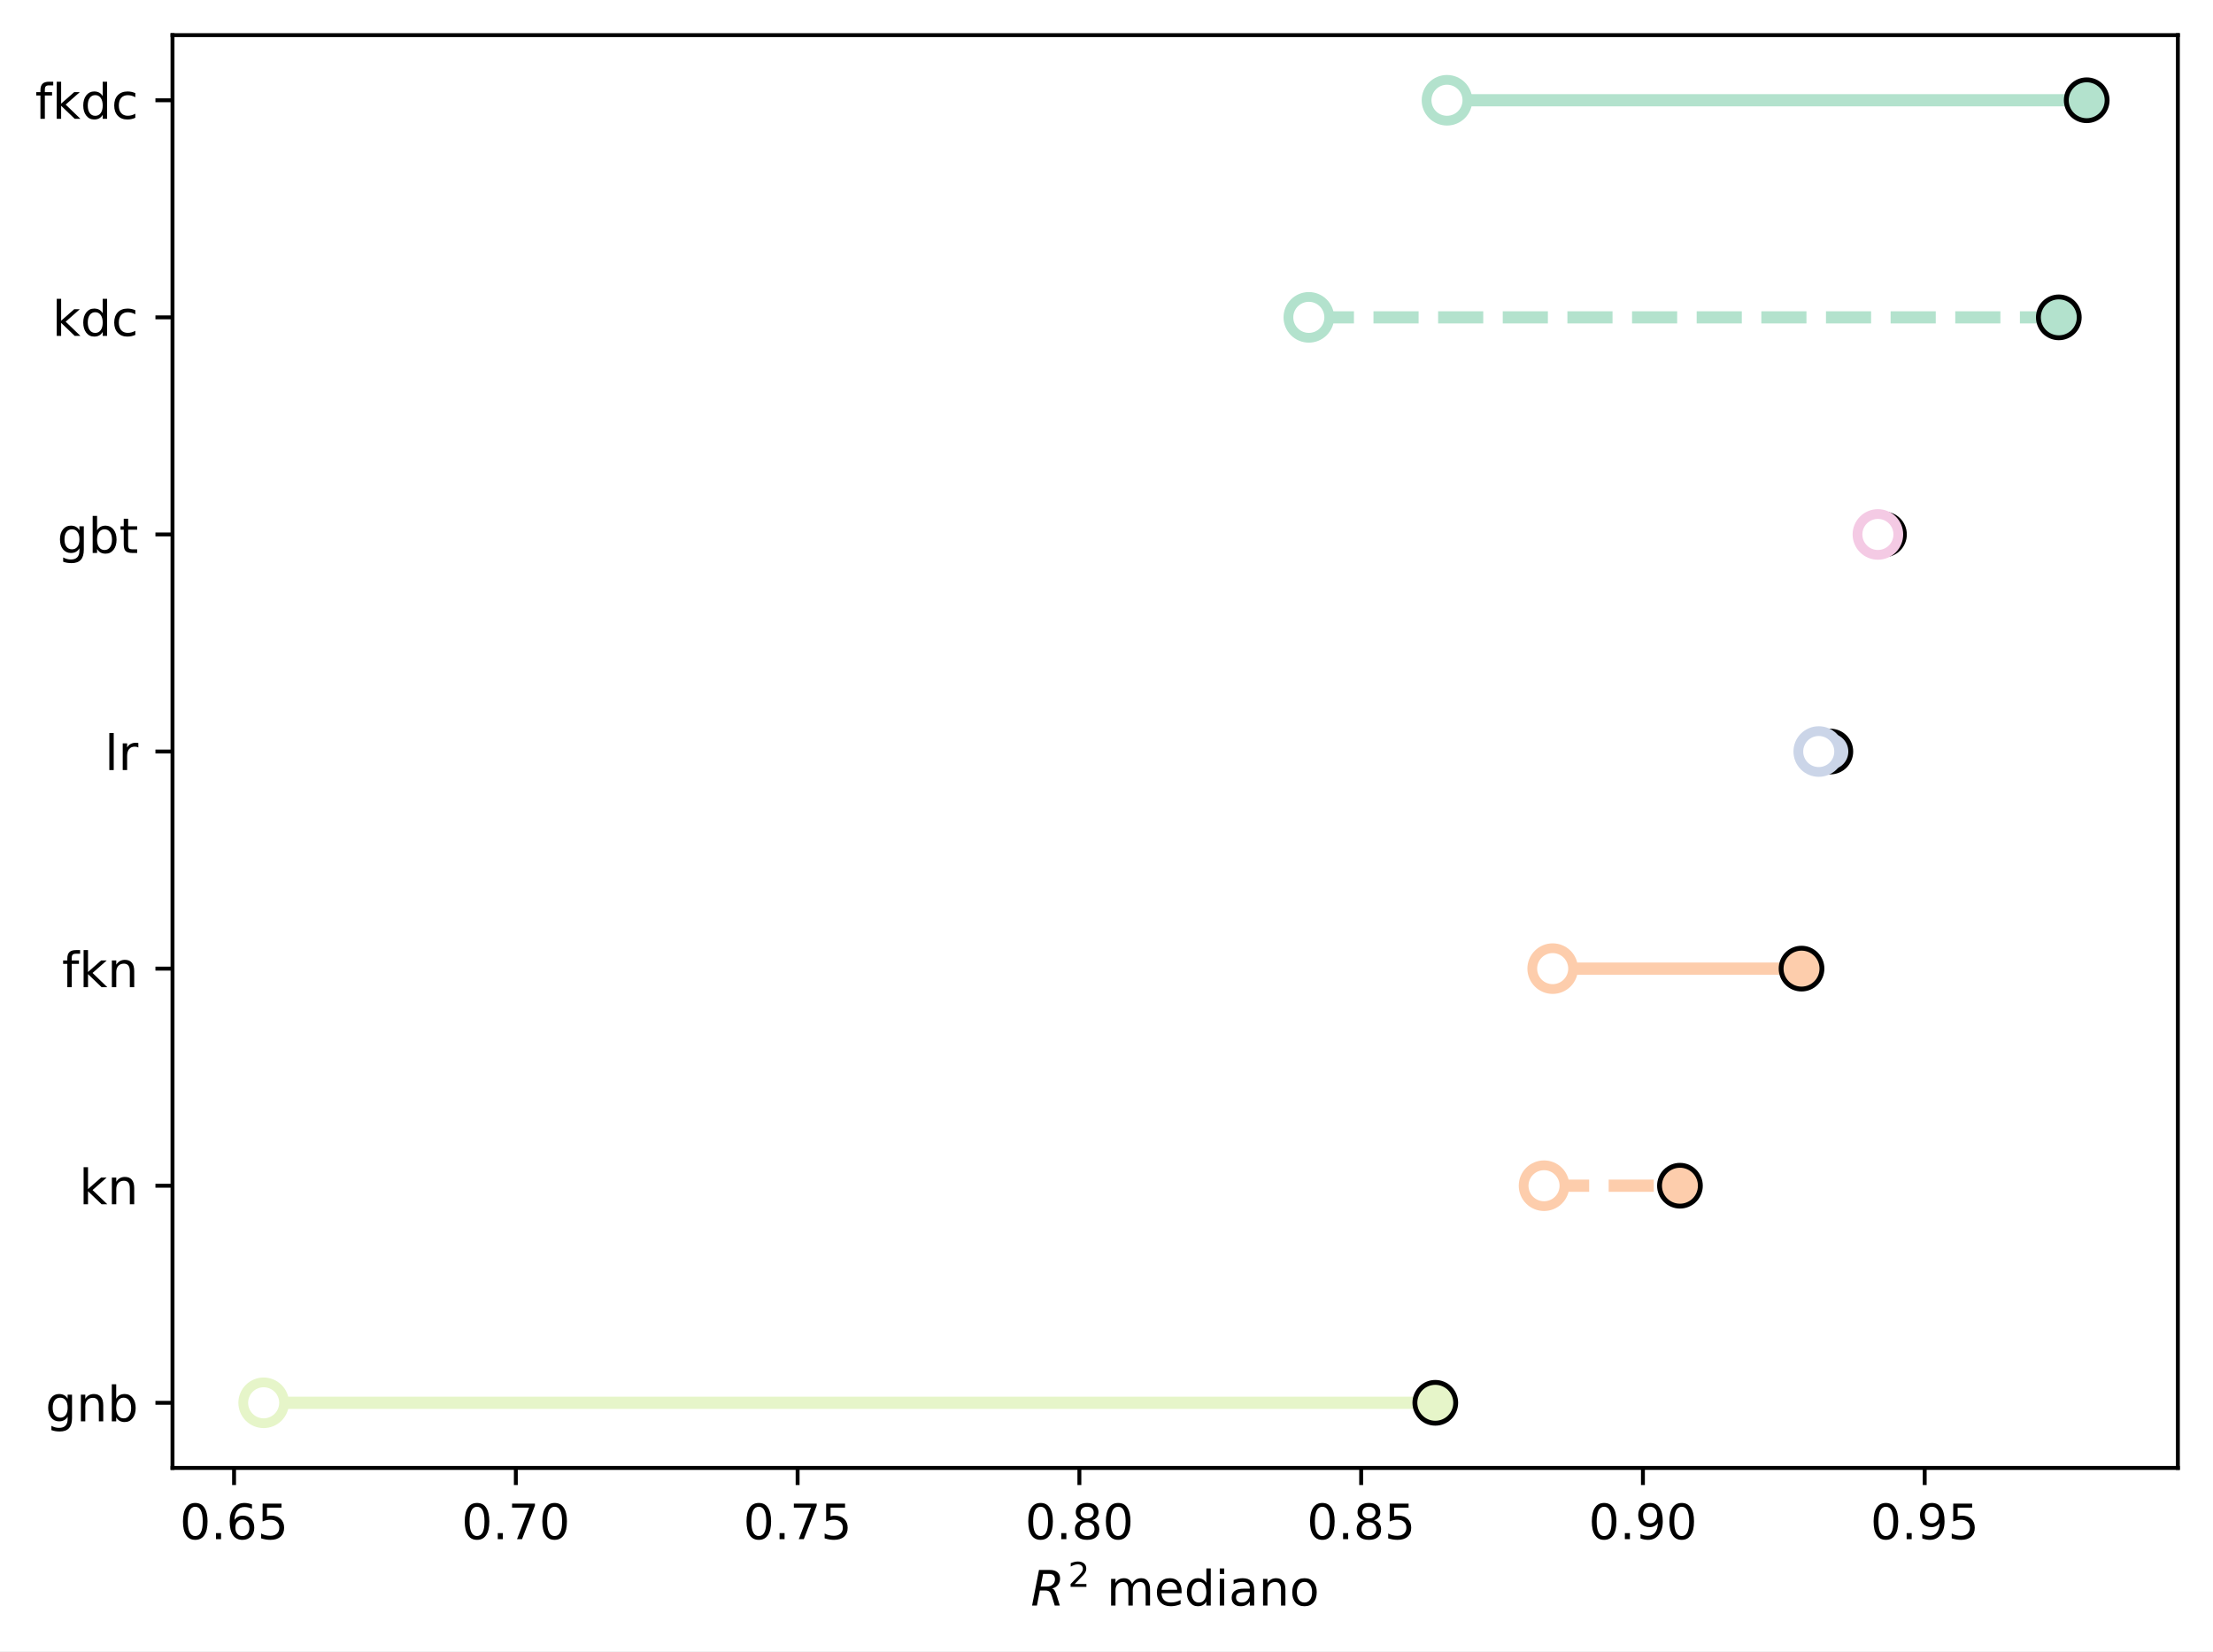
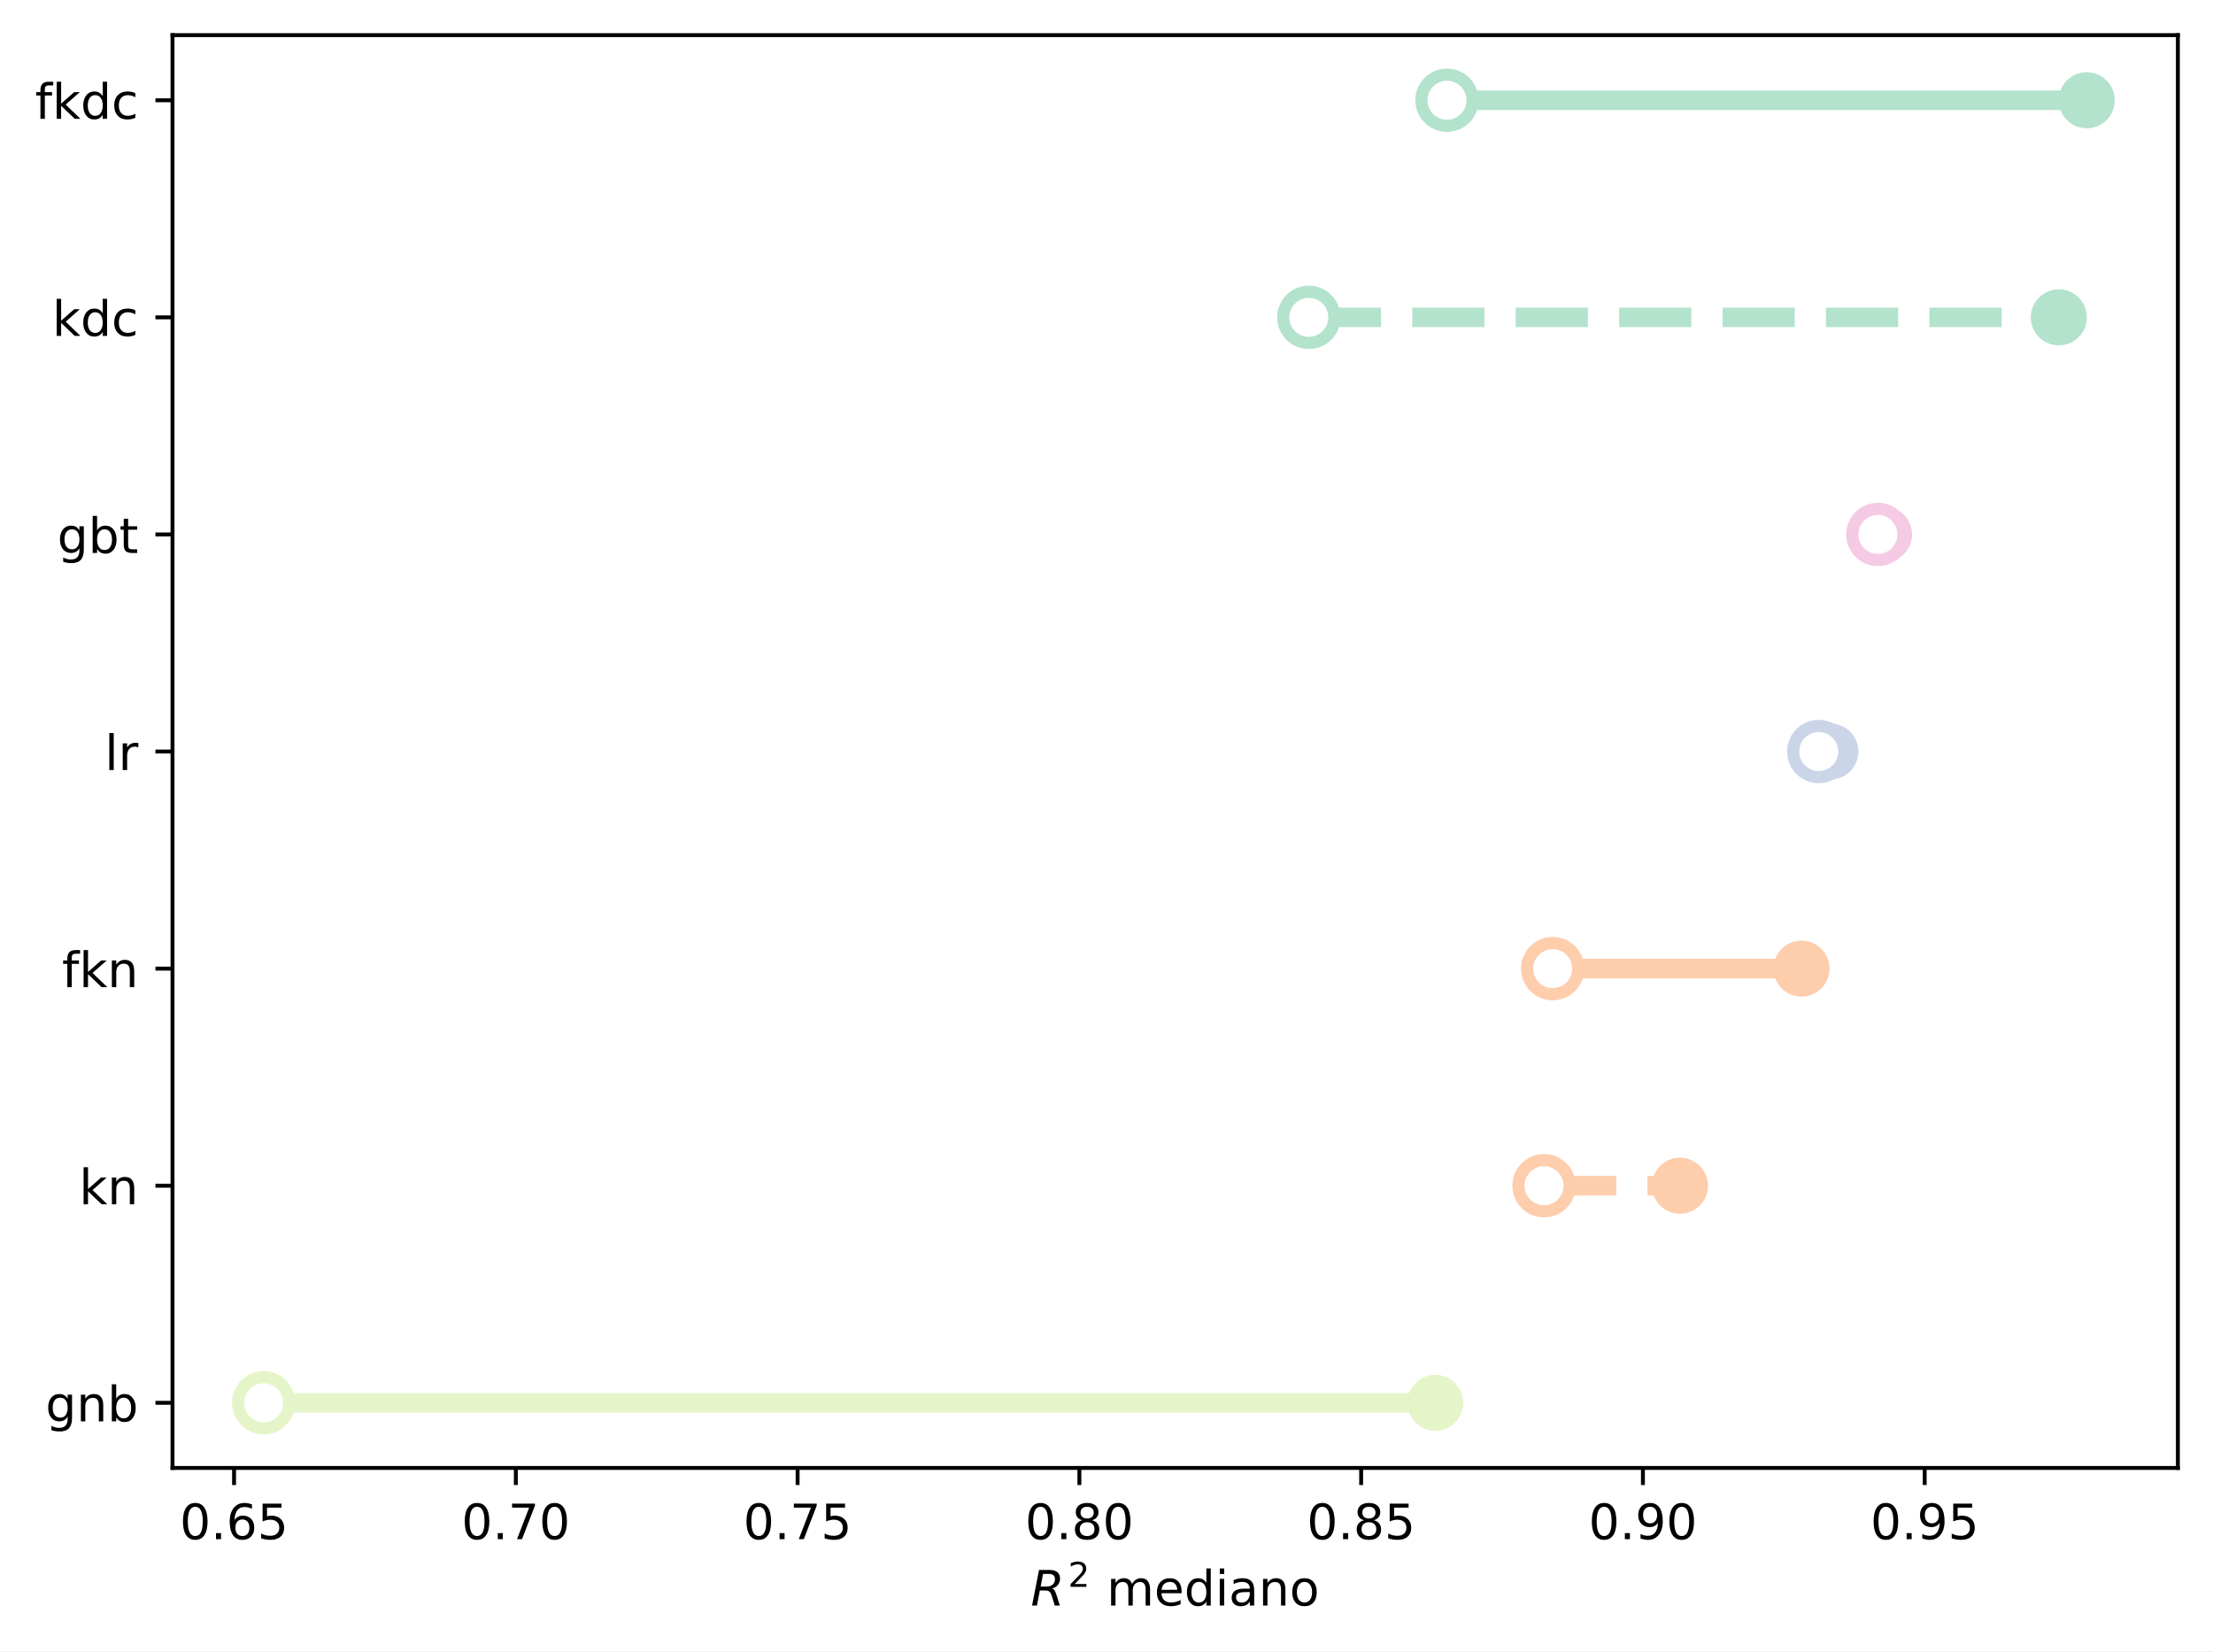
<svg xmlns="http://www.w3.org/2000/svg" xmlns:xlink="http://www.w3.org/1999/xlink" width="453.6pt" height="338.4pt" viewBox="0 0 453.6 338.4" version="1.1">
  <defs>
    <style type="text/css">*{stroke-linejoin: round; stroke-linecap: butt}</style>
  </defs>
  <g id="figure_1">
    <g id="patch_1">
      <path d="M 0 338.4  L 453.6 338.4  L 453.6 0  L 0 0  z " style="fill: #ffffff" />
    </g>
    <g id="axes_1">
      <g id="patch_2">
        <path d="M 35.358 300.844  L 446.4 300.844  L 446.4 7.2  L 35.358 7.2  z " style="fill: #ffffff" />
      </g>
      <g id="line2d_1">
-         <path d="M 54.042 287.496  L 294.194 287.496  " clip-path="url(#p3ab5bfc356)" style="fill: none; stroke: #e6f5c9; stroke-width: 2.5; stroke-linecap: square" />
+         <path d="M 54.042 287.496  L 294.194 287.496  " clip-path="url(#p3ab5bfc356)" style="fill: none; stroke: #e6f5c9; stroke-width: 4; stroke-linecap: square" />
      </g>
      <g id="line2d_2">
-         <path d="M 316.481 243.005  L 344.34 243.005  " clip-path="url(#p3ab5bfc356)" style="fill: none; stroke-dasharray: 9.25,4; stroke-dashoffset: 0; stroke: #fdcdac; stroke-width: 2.5" />
+         <path d="M 316.481 243.005  L 344.34 243.005  " clip-path="url(#p3ab5bfc356)" style="fill: none; stroke-dasharray: 14.8,6.4; stroke-dashoffset: 0; stroke: #fdcdac; stroke-width: 4" />
      </g>
      <g id="line2d_3">
-         <path d="M 318.253 198.513  L 369.261 198.513  " clip-path="url(#p3ab5bfc356)" style="fill: none; stroke: #fdcdac; stroke-width: 2.5; stroke-linecap: square" />
+         <path d="M 318.253 198.513  L 369.261 198.513  " clip-path="url(#p3ab5bfc356)" style="fill: none; stroke: #fdcdac; stroke-width: 4; stroke-linecap: square" />
      </g>
      <g id="line2d_4">
-         <path d="M 372.788 154.022  L 375.169 154.022  " clip-path="url(#p3ab5bfc356)" style="fill: none; stroke: #cbd5e8; stroke-width: 2.5; stroke-linecap: square" />
+         <path d="M 372.788 154.022  L 375.169 154.022  " clip-path="url(#p3ab5bfc356)" style="fill: none; stroke: #cbd5e8; stroke-width: 4; stroke-linecap: square" />
      </g>
      <g id="line2d_5">
-         <path d="M 384.914 109.53  L 386.159 109.53  " clip-path="url(#p3ab5bfc356)" style="fill: none; stroke: #f4cae4; stroke-width: 2.5; stroke-linecap: square" />
+         <path d="M 384.914 109.53  L 386.159 109.53  " clip-path="url(#p3ab5bfc356)" style="fill: none; stroke: #f4cae4; stroke-width: 4; stroke-linecap: square" />
      </g>
      <g id="line2d_6">
-         <path d="M 268.271 65.039  L 421.997 65.039  " clip-path="url(#p3ab5bfc356)" style="fill: none; stroke-dasharray: 9.25,4; stroke-dashoffset: 0; stroke: #b3e2cd; stroke-width: 2.5" />
+         <path d="M 268.271 65.039  L 421.997 65.039  " clip-path="url(#p3ab5bfc356)" style="fill: none; stroke-dasharray: 14.8,6.4; stroke-dashoffset: 0; stroke: #b3e2cd; stroke-width: 4" />
      </g>
      <g id="line2d_7">
-         <path d="M 296.59 20.547  L 427.716 20.547  " clip-path="url(#p3ab5bfc356)" style="fill: none; stroke: #b3e2cd; stroke-width: 2.5; stroke-linecap: square" />
+         <path d="M 296.59 20.547  L 427.716 20.547  " clip-path="url(#p3ab5bfc356)" style="fill: none; stroke: #b3e2cd; stroke-width: 4; stroke-linecap: square" />
      </g>
      <g id="matplotlib.axis_1">
        <g id="xtick_1">
          <g id="line2d_8">
            <defs>
              <path id="m38f3b05bbe" d="M 0 0  L 0 3.5  " style="stroke: #000000; stroke-width: 0.8" />
            </defs>
            <g>
              <use xlink:href="#m38f3b05bbe" x="47.976" y="300.844" style="stroke: #000000; stroke-width: 0.8" />
            </g>
          </g>
          <g id="text_1">
            <g transform="translate(36.8429 315.4422) scale(0.1 -0.1)">
              <defs>
                <path id="DejaVuSans-30" d="M 2034 4250  Q 1547 4250 1301 3770  Q 1056 3291 1056 2328  Q 1056 1369 1301 889  Q 1547 409 2034 409  Q 2525 409 2770 889  Q 3016 1369 3016 2328  Q 3016 3291 2770 3770  Q 2525 4250 2034 4250  z M 2034 4750  Q 2819 4750 3233 4129  Q 3647 3509 3647 2328  Q 3647 1150 3233 529  Q 2819 -91 2034 -91  Q 1250 -91 836 529  Q 422 1150 422 2328  Q 422 3509 836 4129  Q 1250 4750 2034 4750  z " transform="scale(0.015625)" />
                <path id="DejaVuSans-2e" d="M 684 794  L 1344 794  L 1344 0  L 684 0  L 684 794  z " transform="scale(0.015625)" />
                <path id="DejaVuSans-36" d="M 2113 2584  Q 1688 2584 1439 2293  Q 1191 2003 1191 1497  Q 1191 994 1439 701  Q 1688 409 2113 409  Q 2538 409 2786 701  Q 3034 994 3034 1497  Q 3034 2003 2786 2293  Q 2538 2584 2113 2584  z M 3366 4563  L 3366 3988  Q 3128 4100 2886 4159  Q 2644 4219 2406 4219  Q 1781 4219 1451 3797  Q 1122 3375 1075 2522  Q 1259 2794 1537 2939  Q 1816 3084 2150 3084  Q 2853 3084 3261 2657  Q 3669 2231 3669 1497  Q 3669 778 3244 343  Q 2819 -91 2113 -91  Q 1303 -91 875 529  Q 447 1150 447 2328  Q 447 3434 972 4092  Q 1497 4750 2381 4750  Q 2619 4750 2861 4703  Q 3103 4656 3366 4563  z " transform="scale(0.015625)" />
                <path id="DejaVuSans-35" d="M 691 4666  L 3169 4666  L 3169 4134  L 1269 4134  L 1269 2991  Q 1406 3038 1543 3061  Q 1681 3084 1819 3084  Q 2600 3084 3056 2656  Q 3513 2228 3513 1497  Q 3513 744 3044 326  Q 2575 -91 1722 -91  Q 1428 -91 1123 -41  Q 819 9 494 109  L 494 744  Q 775 591 1075 516  Q 1375 441 1709 441  Q 2250 441 2565 725  Q 2881 1009 2881 1497  Q 2881 1984 2565 2268  Q 2250 2553 1709 2553  Q 1456 2553 1204 2497  Q 953 2441 691 2322  L 691 4666  z " transform="scale(0.015625)" />
              </defs>
              <use xlink:href="#DejaVuSans-30" />
              <use xlink:href="#DejaVuSans-2e" transform="translate(63.62305 0)" />
              <use xlink:href="#DejaVuSans-36" transform="translate(95.41016 0)" />
              <use xlink:href="#DejaVuSans-35" transform="translate(159.0332 0)" />
            </g>
          </g>
        </g>
        <g id="xtick_2">
          <g id="line2d_9">
            <g>
              <use xlink:href="#m38f3b05bbe" x="105.731" y="300.844" style="stroke: #000000; stroke-width: 0.8" />
            </g>
          </g>
          <g id="text_2">
            <g transform="translate(94.59817 315.4422) scale(0.1 -0.1)">
              <defs>
                <path id="DejaVuSans-37" d="M 525 4666  L 3525 4666  L 3525 4397  L 1831 0  L 1172 0  L 2766 4134  L 525 4134  L 525 4666  z " transform="scale(0.015625)" />
              </defs>
              <use xlink:href="#DejaVuSans-30" />
              <use xlink:href="#DejaVuSans-2e" transform="translate(63.62305 0)" />
              <use xlink:href="#DejaVuSans-37" transform="translate(95.41016 0)" />
              <use xlink:href="#DejaVuSans-30" transform="translate(159.0332 0)" />
            </g>
          </g>
        </g>
        <g id="xtick_3">
          <g id="line2d_10">
            <g>
              <use xlink:href="#m38f3b05bbe" x="163.486" y="300.844" style="stroke: #000000; stroke-width: 0.8" />
            </g>
          </g>
          <g id="text_3">
            <g transform="translate(152.3534 315.4422) scale(0.1 -0.1)">
              <use xlink:href="#DejaVuSans-30" />
              <use xlink:href="#DejaVuSans-2e" transform="translate(63.62305 0)" />
              <use xlink:href="#DejaVuSans-37" transform="translate(95.41016 0)" />
              <use xlink:href="#DejaVuSans-35" transform="translate(159.0332 0)" />
            </g>
          </g>
        </g>
        <g id="xtick_4">
          <g id="line2d_11">
            <g>
              <use xlink:href="#m38f3b05bbe" x="221.242" y="300.844" style="stroke: #000000; stroke-width: 0.8" />
            </g>
          </g>
          <g id="text_4">
            <g transform="translate(210.1087 315.4422) scale(0.1 -0.1)">
              <defs>
                <path id="DejaVuSans-38" d="M 2034 2216  Q 1584 2216 1326 1975  Q 1069 1734 1069 1313  Q 1069 891 1326 650  Q 1584 409 2034 409  Q 2484 409 2743 651  Q 3003 894 3003 1313  Q 3003 1734 2745 1975  Q 2488 2216 2034 2216  z M 1403 2484  Q 997 2584 770 2862  Q 544 3141 544 3541  Q 544 4100 942 4425  Q 1341 4750 2034 4750  Q 2731 4750 3128 4425  Q 3525 4100 3525 3541  Q 3525 3141 3298 2862  Q 3072 2584 2669 2484  Q 3125 2378 3379 2068  Q 3634 1759 3634 1313  Q 3634 634 3220 271  Q 2806 -91 2034 -91  Q 1263 -91 848 271  Q 434 634 434 1313  Q 434 1759 690 2068  Q 947 2378 1403 2484  z M 1172 3481  Q 1172 3119 1398 2916  Q 1625 2713 2034 2713  Q 2441 2713 2670 2916  Q 2900 3119 2900 3481  Q 2900 3844 2670 4047  Q 2441 4250 2034 4250  Q 1625 4250 1398 4047  Q 1172 3844 1172 3481  z " transform="scale(0.015625)" />
              </defs>
              <use xlink:href="#DejaVuSans-30" />
              <use xlink:href="#DejaVuSans-2e" transform="translate(63.62305 0)" />
              <use xlink:href="#DejaVuSans-38" transform="translate(95.41016 0)" />
              <use xlink:href="#DejaVuSans-30" transform="translate(159.0332 0)" />
            </g>
          </g>
        </g>
        <g id="xtick_5">
          <g id="line2d_12">
            <g>
              <use xlink:href="#m38f3b05bbe" x="278.997" y="300.844" style="stroke: #000000; stroke-width: 0.8" />
            </g>
          </g>
          <g id="text_5">
            <g transform="translate(267.864 315.4422) scale(0.1 -0.1)">
              <use xlink:href="#DejaVuSans-30" />
              <use xlink:href="#DejaVuSans-2e" transform="translate(63.62305 0)" />
              <use xlink:href="#DejaVuSans-38" transform="translate(95.41016 0)" />
              <use xlink:href="#DejaVuSans-35" transform="translate(159.0332 0)" />
            </g>
          </g>
        </g>
        <g id="xtick_6">
          <g id="line2d_13">
            <g>
              <use xlink:href="#m38f3b05bbe" x="336.752" y="300.844" style="stroke: #000000; stroke-width: 0.8" />
            </g>
          </g>
          <g id="text_6">
            <g transform="translate(325.6193 315.4422) scale(0.1 -0.1)">
              <defs>
                <path id="DejaVuSans-39" d="M 703 97  L 703 672  Q 941 559 1184 500  Q 1428 441 1663 441  Q 2288 441 2617 861  Q 2947 1281 2994 2138  Q 2813 1869 2534 1725  Q 2256 1581 1919 1581  Q 1219 1581 811 2004  Q 403 2428 403 3163  Q 403 3881 828 4315  Q 1253 4750 1959 4750  Q 2769 4750 3195 4129  Q 3622 3509 3622 2328  Q 3622 1225 3098 567  Q 2575 -91 1691 -91  Q 1453 -91 1209 -44  Q 966 3 703 97  z M 1959 2075  Q 2384 2075 2632 2365  Q 2881 2656 2881 3163  Q 2881 3666 2632 3958  Q 2384 4250 1959 4250  Q 1534 4250 1286 3958  Q 1038 3666 1038 3163  Q 1038 2656 1286 2365  Q 1534 2075 1959 2075  z " transform="scale(0.015625)" />
              </defs>
              <use xlink:href="#DejaVuSans-30" />
              <use xlink:href="#DejaVuSans-2e" transform="translate(63.62305 0)" />
              <use xlink:href="#DejaVuSans-39" transform="translate(95.41016 0)" />
              <use xlink:href="#DejaVuSans-30" transform="translate(159.0332 0)" />
            </g>
          </g>
        </g>
        <g id="xtick_7">
          <g id="line2d_14">
            <g>
              <use xlink:href="#m38f3b05bbe" x="394.507" y="300.844" style="stroke: #000000; stroke-width: 0.8" />
            </g>
          </g>
          <g id="text_7">
            <g transform="translate(383.3745 315.4422) scale(0.1 -0.1)">
              <use xlink:href="#DejaVuSans-30" />
              <use xlink:href="#DejaVuSans-2e" transform="translate(63.62305 0)" />
              <use xlink:href="#DejaVuSans-39" transform="translate(95.41016 0)" />
              <use xlink:href="#DejaVuSans-35" transform="translate(159.0332 0)" />
            </g>
          </g>
        </g>
        <g id="text_8">
          <g transform="translate(211.2789 329.1203) scale(0.1 -0.1)">
            <defs>
              <path id="DejaVuSans-Oblique-52" d="M 1613 4147  L 1294 2491  L 2106 2491  Q 2584 2491 2879 2755  Q 3175 3019 3175 3444  Q 3175 3784 2976 3965  Q 2778 4147 2406 4147  L 1613 4147  z M 2772 2241  Q 2972 2194 3105 2009  Q 3238 1825 3413 1275  L 3809 0  L 3144 0  L 2778 1197  Q 2638 1659 2453 1815  Q 2269 1972 1888 1972  L 1191 1972  L 806 0  L 172 0  L 1081 4666  L 2503 4666  Q 3150 4666 3495 4373  Q 3841 4081 3841 3531  Q 3841 3044 3547 2687  Q 3253 2331 2772 2241  z " transform="scale(0.015625)" />
              <path id="DejaVuSans-32" d="M 1228 531  L 3431 531  L 3431 0  L 469 0  L 469 531  Q 828 903 1448 1529  Q 2069 2156 2228 2338  Q 2531 2678 2651 2914  Q 2772 3150 2772 3378  Q 2772 3750 2511 3984  Q 2250 4219 1831 4219  Q 1534 4219 1204 4116  Q 875 4013 500 3803  L 500 4441  Q 881 4594 1212 4672  Q 1544 4750 1819 4750  Q 2544 4750 2975 4387  Q 3406 4025 3406 3419  Q 3406 3131 3298 2873  Q 3191 2616 2906 2266  Q 2828 2175 2409 1742  Q 1991 1309 1228 531  z " transform="scale(0.015625)" />
              <path id="DejaVuSans-20" transform="scale(0.015625)" />
              <path id="DejaVuSans-6d" d="M 3328 2828  Q 3544 3216 3844 3400  Q 4144 3584 4550 3584  Q 5097 3584 5394 3201  Q 5691 2819 5691 2113  L 5691 0  L 5113 0  L 5113 2094  Q 5113 2597 4934 2840  Q 4756 3084 4391 3084  Q 3944 3084 3684 2787  Q 3425 2491 3425 1978  L 3425 0  L 2847 0  L 2847 2094  Q 2847 2600 2669 2842  Q 2491 3084 2119 3084  Q 1678 3084 1418 2786  Q 1159 2488 1159 1978  L 1159 0  L 581 0  L 581 3500  L 1159 3500  L 1159 2956  Q 1356 3278 1631 3431  Q 1906 3584 2284 3584  Q 2666 3584 2933 3390  Q 3200 3197 3328 2828  z " transform="scale(0.015625)" />
              <path id="DejaVuSans-65" d="M 3597 1894  L 3597 1613  L 953 1613  Q 991 1019 1311 708  Q 1631 397 2203 397  Q 2534 397 2845 478  Q 3156 559 3463 722  L 3463 178  Q 3153 47 2828 -22  Q 2503 -91 2169 -91  Q 1331 -91 842 396  Q 353 884 353 1716  Q 353 2575 817 3079  Q 1281 3584 2069 3584  Q 2775 3584 3186 3129  Q 3597 2675 3597 1894  z M 3022 2063  Q 3016 2534 2758 2815  Q 2500 3097 2075 3097  Q 1594 3097 1305 2825  Q 1016 2553 972 2059  L 3022 2063  z " transform="scale(0.015625)" />
              <path id="DejaVuSans-64" d="M 2906 2969  L 2906 4863  L 3481 4863  L 3481 0  L 2906 0  L 2906 525  Q 2725 213 2448 61  Q 2172 -91 1784 -91  Q 1150 -91 751 415  Q 353 922 353 1747  Q 353 2572 751 3078  Q 1150 3584 1784 3584  Q 2172 3584 2448 3432  Q 2725 3281 2906 2969  z M 947 1747  Q 947 1113 1208 752  Q 1469 391 1925 391  Q 2381 391 2643 752  Q 2906 1113 2906 1747  Q 2906 2381 2643 2742  Q 2381 3103 1925 3103  Q 1469 3103 1208 2742  Q 947 2381 947 1747  z " transform="scale(0.015625)" />
              <path id="DejaVuSans-69" d="M 603 3500  L 1178 3500  L 1178 0  L 603 0  L 603 3500  z M 603 4863  L 1178 4863  L 1178 4134  L 603 4134  L 603 4863  z " transform="scale(0.015625)" />
              <path id="DejaVuSans-61" d="M 2194 1759  Q 1497 1759 1228 1600  Q 959 1441 959 1056  Q 959 750 1161 570  Q 1363 391 1709 391  Q 2188 391 2477 730  Q 2766 1069 2766 1631  L 2766 1759  L 2194 1759  z M 3341 1997  L 3341 0  L 2766 0  L 2766 531  Q 2569 213 2275 61  Q 1981 -91 1556 -91  Q 1019 -91 701 211  Q 384 513 384 1019  Q 384 1609 779 1909  Q 1175 2209 1959 2209  L 2766 2209  L 2766 2266  Q 2766 2663 2505 2880  Q 2244 3097 1772 3097  Q 1472 3097 1187 3025  Q 903 2953 641 2809  L 641 3341  Q 956 3463 1253 3523  Q 1550 3584 1831 3584  Q 2591 3584 2966 3190  Q 3341 2797 3341 1997  z " transform="scale(0.015625)" />
              <path id="DejaVuSans-6e" d="M 3513 2113  L 3513 0  L 2938 0  L 2938 2094  Q 2938 2591 2744 2837  Q 2550 3084 2163 3084  Q 1697 3084 1428 2787  Q 1159 2491 1159 1978  L 1159 0  L 581 0  L 581 3500  L 1159 3500  L 1159 2956  Q 1366 3272 1645 3428  Q 1925 3584 2291 3584  Q 2894 3584 3203 3211  Q 3513 2838 3513 2113  z " transform="scale(0.015625)" />
              <path id="DejaVuSans-6f" d="M 1959 3097  Q 1497 3097 1228 2736  Q 959 2375 959 1747  Q 959 1119 1226 758  Q 1494 397 1959 397  Q 2419 397 2687 759  Q 2956 1122 2956 1747  Q 2956 2369 2687 2733  Q 2419 3097 1959 3097  z M 1959 3584  Q 2709 3584 3137 3096  Q 3566 2609 3566 1747  Q 3566 888 3137 398  Q 2709 -91 1959 -91  Q 1206 -91 779 398  Q 353 888 353 1747  Q 353 2609 779 3096  Q 1206 3584 1959 3584  z " transform="scale(0.015625)" />
            </defs>
            <use xlink:href="#DejaVuSans-Oblique-52" transform="translate(0 0.765625)" />
            <use xlink:href="#DejaVuSans-32" transform="translate(76.49919 39.04688) scale(0.7)" />
            <use xlink:href="#DejaVuSans-20" transform="translate(123.7697 0.765625)" />
            <use xlink:href="#DejaVuSans-6d" transform="translate(155.5568 0.765625)" />
            <use xlink:href="#DejaVuSans-65" transform="translate(252.9689 0.765625)" />
            <use xlink:href="#DejaVuSans-64" transform="translate(314.4924 0.765625)" />
            <use xlink:href="#DejaVuSans-69" transform="translate(377.9689 0.765625)" />
            <use xlink:href="#DejaVuSans-61" transform="translate(405.7521 0.765625)" />
            <use xlink:href="#DejaVuSans-6e" transform="translate(467.0314 0.765625)" />
            <use xlink:href="#DejaVuSans-6f" transform="translate(530.4103 0.765625)" />
          </g>
        </g>
      </g>
      <g id="matplotlib.axis_2">
        <g id="ytick_1">
          <g id="line2d_15">
            <defs>
              <path id="mbd2f377c6c" d="M 0 0  L -3.5 0  " style="stroke: #000000; stroke-width: 0.8" />
            </defs>
            <g>
              <use xlink:href="#mbd2f377c6c" x="35.358" y="287.496" style="stroke: #000000; stroke-width: 0.8" />
            </g>
          </g>
          <g id="text_9">
            <g transform="translate(9.323438 291.2955) scale(0.1 -0.1)">
              <defs>
                <path id="DejaVuSans-67" d="M 2906 1791  Q 2906 2416 2648 2759  Q 2391 3103 1925 3103  Q 1463 3103 1205 2759  Q 947 2416 947 1791  Q 947 1169 1205 825  Q 1463 481 1925 481  Q 2391 481 2648 825  Q 2906 1169 2906 1791  z M 3481 434  Q 3481 -459 3084 -895  Q 2688 -1331 1869 -1331  Q 1566 -1331 1297 -1286  Q 1028 -1241 775 -1147  L 775 -588  Q 1028 -725 1275 -790  Q 1522 -856 1778 -856  Q 2344 -856 2625 -561  Q 2906 -266 2906 331  L 2906 616  Q 2728 306 2450 153  Q 2172 0 1784 0  Q 1141 0 747 490  Q 353 981 353 1791  Q 353 2603 747 3093  Q 1141 3584 1784 3584  Q 2172 3584 2450 3431  Q 2728 3278 2906 2969  L 2906 3500  L 3481 3500  L 3481 434  z " transform="scale(0.015625)" />
                <path id="DejaVuSans-62" d="M 3116 1747  Q 3116 2381 2855 2742  Q 2594 3103 2138 3103  Q 1681 3103 1420 2742  Q 1159 2381 1159 1747  Q 1159 1113 1420 752  Q 1681 391 2138 391  Q 2594 391 2855 752  Q 3116 1113 3116 1747  z M 1159 2969  Q 1341 3281 1617 3432  Q 1894 3584 2278 3584  Q 2916 3584 3314 3078  Q 3713 2572 3713 1747  Q 3713 922 3314 415  Q 2916 -91 2278 -91  Q 1894 -91 1617 61  Q 1341 213 1159 525  L 1159 0  L 581 0  L 581 4863  L 1159 4863  L 1159 2969  z " transform="scale(0.015625)" />
              </defs>
              <use xlink:href="#DejaVuSans-67" />
              <use xlink:href="#DejaVuSans-6e" transform="translate(63.47656 0)" />
              <use xlink:href="#DejaVuSans-62" transform="translate(126.8555 0)" />
            </g>
          </g>
        </g>
        <g id="ytick_2">
          <g id="line2d_16">
            <g>
              <use xlink:href="#mbd2f377c6c" x="35.358" y="243.005" style="stroke: #000000; stroke-width: 0.8" />
            </g>
          </g>
          <g id="text_10">
            <g transform="translate(16.22969 246.804) scale(0.1 -0.1)">
              <defs>
                <path id="DejaVuSans-6b" d="M 581 4863  L 1159 4863  L 1159 1991  L 2875 3500  L 3609 3500  L 1753 1863  L 3688 0  L 2938 0  L 1159 1709  L 1159 0  L 581 0  L 581 4863  z " transform="scale(0.015625)" />
              </defs>
              <use xlink:href="#DejaVuSans-6b" />
              <use xlink:href="#DejaVuSans-6e" transform="translate(57.91016 0)" />
            </g>
          </g>
        </g>
        <g id="ytick_3">
          <g id="line2d_17">
            <g>
              <use xlink:href="#mbd2f377c6c" x="35.358" y="198.513" style="stroke: #000000; stroke-width: 0.8" />
            </g>
          </g>
          <g id="text_11">
            <g transform="translate(12.70937 202.3126) scale(0.1 -0.1)">
              <defs>
                <path id="DejaVuSans-66" d="M 2375 4863  L 2375 4384  L 1825 4384  Q 1516 4384 1395 4259  Q 1275 4134 1275 3809  L 1275 3500  L 2222 3500  L 2222 3053  L 1275 3053  L 1275 0  L 697 0  L 697 3053  L 147 3053  L 147 3500  L 697 3500  L 697 3744  Q 697 4328 969 4595  Q 1241 4863 1831 4863  L 2375 4863  z " transform="scale(0.015625)" />
              </defs>
              <use xlink:href="#DejaVuSans-66" />
              <use xlink:href="#DejaVuSans-6b" transform="translate(35.20508 0)" />
              <use xlink:href="#DejaVuSans-6e" transform="translate(93.11523 0)" />
            </g>
          </g>
        </g>
        <g id="ytick_4">
          <g id="line2d_18">
            <g>
              <use xlink:href="#mbd2f377c6c" x="35.358" y="154.022" style="stroke: #000000; stroke-width: 0.8" />
            </g>
          </g>
          <g id="text_12">
            <g transform="translate(21.46875 157.8211) scale(0.1 -0.1)">
              <defs>
                <path id="DejaVuSans-6c" d="M 603 4863  L 1178 4863  L 1178 0  L 603 0  L 603 4863  z " transform="scale(0.015625)" />
                <path id="DejaVuSans-72" d="M 2631 2963  Q 2534 3019 2420 3045  Q 2306 3072 2169 3072  Q 1681 3072 1420 2755  Q 1159 2438 1159 1844  L 1159 0  L 581 0  L 581 3500  L 1159 3500  L 1159 2956  Q 1341 3275 1631 3429  Q 1922 3584 2338 3584  Q 2397 3584 2469 3576  Q 2541 3569 2628 3553  L 2631 2963  z " transform="scale(0.015625)" />
              </defs>
              <use xlink:href="#DejaVuSans-6c" />
              <use xlink:href="#DejaVuSans-72" transform="translate(27.7832 0)" />
            </g>
          </g>
        </g>
        <g id="ytick_5">
          <g id="line2d_19">
            <g>
              <use xlink:href="#mbd2f377c6c" x="35.358" y="109.53" style="stroke: #000000; stroke-width: 0.8" />
            </g>
          </g>
          <g id="text_13">
            <g transform="translate(11.74062 113.3296) scale(0.1 -0.1)">
              <defs>
                <path id="DejaVuSans-74" d="M 1172 4494  L 1172 3500  L 2356 3500  L 2356 3053  L 1172 3053  L 1172 1153  Q 1172 725 1289 603  Q 1406 481 1766 481  L 2356 481  L 2356 0  L 1766 0  Q 1100 0 847 248  Q 594 497 594 1153  L 594 3053  L 172 3053  L 172 3500  L 594 3500  L 594 4494  L 1172 4494  z " transform="scale(0.015625)" />
              </defs>
              <use xlink:href="#DejaVuSans-67" />
              <use xlink:href="#DejaVuSans-62" transform="translate(63.47656 0)" />
              <use xlink:href="#DejaVuSans-74" transform="translate(126.9531 0)" />
            </g>
          </g>
        </g>
        <g id="ytick_6">
          <g id="line2d_20">
            <g>
              <use xlink:href="#mbd2f377c6c" x="35.358" y="65.039" style="stroke: #000000; stroke-width: 0.8" />
            </g>
          </g>
          <g id="text_14">
            <g transform="translate(10.72031 68.83814) scale(0.1 -0.1)">
              <defs>
                <path id="DejaVuSans-63" d="M 3122 3366  L 3122 2828  Q 2878 2963 2633 3030  Q 2388 3097 2138 3097  Q 1578 3097 1268 2742  Q 959 2388 959 1747  Q 959 1106 1268 751  Q 1578 397 2138 397  Q 2388 397 2633 464  Q 2878 531 3122 666  L 3122 134  Q 2881 22 2623 -34  Q 2366 -91 2075 -91  Q 1284 -91 818 406  Q 353 903 353 1747  Q 353 2603 823 3093  Q 1294 3584 2113 3584  Q 2378 3584 2631 3529  Q 2884 3475 3122 3366  z " transform="scale(0.015625)" />
              </defs>
              <use xlink:href="#DejaVuSans-6b" />
              <use xlink:href="#DejaVuSans-64" transform="translate(57.91016 0)" />
              <use xlink:href="#DejaVuSans-63" transform="translate(121.3867 0)" />
            </g>
          </g>
        </g>
        <g id="ytick_7">
          <g id="line2d_21">
            <g>
              <use xlink:href="#mbd2f377c6c" x="35.358" y="20.547" style="stroke: #000000; stroke-width: 0.8" />
            </g>
          </g>
          <g id="text_15">
            <g transform="translate(7.2 24.34666) scale(0.1 -0.1)">
              <use xlink:href="#DejaVuSans-66" />
              <use xlink:href="#DejaVuSans-6b" transform="translate(35.20508 0)" />
              <use xlink:href="#DejaVuSans-64" transform="translate(93.11523 0)" />
              <use xlink:href="#DejaVuSans-63" transform="translate(156.5918 0)" />
            </g>
          </g>
        </g>
      </g>
      <g id="PathCollection_1">
        <defs>
-           <path id="mc0f73fe327" d="M 0 4.183  C 1.109 4.183 2.174 3.743 2.958 2.958  C 3.743 2.174 4.183 1.109 4.183 0  C 4.183 -1.109 3.743 -2.174 2.958 -2.958  C 2.174 -3.743 1.109 -4.183 0 -4.183  C -1.109 -4.183 -2.174 -3.743 -2.958 -2.958  C -3.743 -2.174 -4.183 -1.109 -4.183 0  C -4.183 1.109 -3.743 2.174 -2.958 2.958  C -2.174 3.743 -1.109 4.183 0 4.183  z " style="stroke: #000000" />
-         </defs>
-         <g clip-path="url(#p3ab5bfc356)">
-           <use xlink:href="#mc0f73fe327" x="294.194" y="287.496" style="fill: #e6f5c9; stroke: #000000" />
+           <path id="mc347e6bb19" d="M 0 5.244  C 1.391 5.244 2.725 4.691 3.708 3.708  C 4.691 2.725 5.244 1.391 5.244 0  C 5.244 -1.391 4.691 -2.725 3.708 -3.708  C 2.725 -4.691 1.391 -5.244 0 -5.244  C -1.391 -5.244 -2.725 -4.691 -3.708 -3.708  C -4.691 -2.725 -5.244 -1.391 -5.244 0  C -5.244 1.391 -4.691 2.725 -3.708 3.708  C -2.725 4.691 -1.391 5.244 0 5.244  z " style="stroke: #e6f5c9" />
+         </defs>
+         <g clip-path="url(#p3ab5bfc356)">
+           <use xlink:href="#mc347e6bb19" x="294.194" y="287.496" style="fill: #e6f5c9; stroke: #e6f5c9" />
        </g>
      </g>
      <g id="PathCollection_2">
        <defs>
-           <path id="ma31b6b790f" d="M 0 4.183  C 1.109 4.183 2.174 3.743 2.958 2.958  C 3.743 2.174 4.183 1.109 4.183 0  C 4.183 -1.109 3.743 -2.174 2.958 -2.958  C 2.174 -3.743 1.109 -4.183 0 -4.183  C -1.109 -4.183 -2.174 -3.743 -2.958 -2.958  C -3.743 -2.174 -4.183 -1.109 -4.183 0  C -4.183 1.109 -3.743 2.174 -2.958 2.958  C -2.174 3.743 -1.109 4.183 0 4.183  z " style="stroke: #e6f5c9; stroke-width: 2" />
-         </defs>
-         <g clip-path="url(#p3ab5bfc356)">
-           <use xlink:href="#ma31b6b790f" x="54.042" y="287.496" style="fill: #ffffff; stroke: #e6f5c9; stroke-width: 2" />
+           <path id="m69fabe92b5" d="M 0 5.244  C 1.391 5.244 2.725 4.691 3.708 3.708  C 4.691 2.725 5.244 1.391 5.244 0  C 5.244 -1.391 4.691 -2.725 3.708 -3.708  C 2.725 -4.691 1.391 -5.244 0 -5.244  C -1.391 -5.244 -2.725 -4.691 -3.708 -3.708  C -4.691 -2.725 -5.244 -1.391 -5.244 0  C -5.244 1.391 -4.691 2.725 -3.708 3.708  C -2.725 4.691 -1.391 5.244 0 5.244  z " style="stroke: #e6f5c9; stroke-width: 2.5" />
+         </defs>
+         <g clip-path="url(#p3ab5bfc356)">
+           <use xlink:href="#m69fabe92b5" x="54.042" y="287.496" style="fill: #ffffff; stroke: #e6f5c9; stroke-width: 2.5" />
        </g>
      </g>
      <g id="PathCollection_3">
        <defs>
-           <path id="m2620cee65f" d="M 0 4.183  C 1.109 4.183 2.174 3.743 2.958 2.958  C 3.743 2.174 4.183 1.109 4.183 0  C 4.183 -1.109 3.743 -2.174 2.958 -2.958  C 2.174 -3.743 1.109 -4.183 0 -4.183  C -1.109 -4.183 -2.174 -3.743 -2.958 -2.958  C -3.743 -2.174 -4.183 -1.109 -4.183 0  C -4.183 1.109 -3.743 2.174 -2.958 2.958  C -2.174 3.743 -1.109 4.183 0 4.183  z " style="stroke: #000000" />
-         </defs>
-         <g clip-path="url(#p3ab5bfc356)">
-           <use xlink:href="#m2620cee65f" x="344.34" y="243.005" style="fill: #fdcdac; stroke: #000000" />
+           <path id="me0c710c69c" d="M 0 5.244  C 1.391 5.244 2.725 4.691 3.708 3.708  C 4.691 2.725 5.244 1.391 5.244 0  C 5.244 -1.391 4.691 -2.725 3.708 -3.708  C 2.725 -4.691 1.391 -5.244 0 -5.244  C -1.391 -5.244 -2.725 -4.691 -3.708 -3.708  C -4.691 -2.725 -5.244 -1.391 -5.244 0  C -5.244 1.391 -4.691 2.725 -3.708 3.708  C -2.725 4.691 -1.391 5.244 0 5.244  z " style="stroke: #fdcdac" />
+         </defs>
+         <g clip-path="url(#p3ab5bfc356)">
+           <use xlink:href="#me0c710c69c" x="344.34" y="243.005" style="fill: #fdcdac; stroke: #fdcdac" />
        </g>
      </g>
      <g id="PathCollection_4">
        <defs>
-           <path id="m2ed70eaf12" d="M 0 4.183  C 1.109 4.183 2.174 3.743 2.958 2.958  C 3.743 2.174 4.183 1.109 4.183 0  C 4.183 -1.109 3.743 -2.174 2.958 -2.958  C 2.174 -3.743 1.109 -4.183 0 -4.183  C -1.109 -4.183 -2.174 -3.743 -2.958 -2.958  C -3.743 -2.174 -4.183 -1.109 -4.183 0  C -4.183 1.109 -3.743 2.174 -2.958 2.958  C -2.174 3.743 -1.109 4.183 0 4.183  z " style="stroke: #fdcdac; stroke-width: 2" />
-         </defs>
-         <g clip-path="url(#p3ab5bfc356)">
-           <use xlink:href="#m2ed70eaf12" x="316.481" y="243.005" style="fill: #ffffff; stroke: #fdcdac; stroke-width: 2" />
+           <path id="ma60427dc86" d="M 0 5.244  C 1.391 5.244 2.725 4.691 3.708 3.708  C 4.691 2.725 5.244 1.391 5.244 0  C 5.244 -1.391 4.691 -2.725 3.708 -3.708  C 2.725 -4.691 1.391 -5.244 0 -5.244  C -1.391 -5.244 -2.725 -4.691 -3.708 -3.708  C -4.691 -2.725 -5.244 -1.391 -5.244 0  C -5.244 1.391 -4.691 2.725 -3.708 3.708  C -2.725 4.691 -1.391 5.244 0 5.244  z " style="stroke: #fdcdac; stroke-width: 2.5" />
+         </defs>
+         <g clip-path="url(#p3ab5bfc356)">
+           <use xlink:href="#ma60427dc86" x="316.481" y="243.005" style="fill: #ffffff; stroke: #fdcdac; stroke-width: 2.5" />
        </g>
      </g>
      <g id="PathCollection_5">
        <g clip-path="url(#p3ab5bfc356)">
-           <use xlink:href="#m2620cee65f" x="369.261" y="198.513" style="fill: #fdcdac; stroke: #000000" />
+           <use xlink:href="#me0c710c69c" x="369.261" y="198.513" style="fill: #fdcdac; stroke: #fdcdac" />
        </g>
      </g>
      <g id="PathCollection_6">
        <g clip-path="url(#p3ab5bfc356)">
-           <use xlink:href="#m2ed70eaf12" x="318.253" y="198.513" style="fill: #ffffff; stroke: #fdcdac; stroke-width: 2" />
+           <use xlink:href="#ma60427dc86" x="318.253" y="198.513" style="fill: #ffffff; stroke: #fdcdac; stroke-width: 2.5" />
        </g>
      </g>
      <g id="PathCollection_7">
        <defs>
-           <path id="m4271cac043" d="M 0 4.183  C 1.109 4.183 2.174 3.743 2.958 2.958  C 3.743 2.174 4.183 1.109 4.183 0  C 4.183 -1.109 3.743 -2.174 2.958 -2.958  C 2.174 -3.743 1.109 -4.183 0 -4.183  C -1.109 -4.183 -2.174 -3.743 -2.958 -2.958  C -3.743 -2.174 -4.183 -1.109 -4.183 0  C -4.183 1.109 -3.743 2.174 -2.958 2.958  C -2.174 3.743 -1.109 4.183 0 4.183  z " style="stroke: #000000" />
-         </defs>
-         <g clip-path="url(#p3ab5bfc356)">
-           <use xlink:href="#m4271cac043" x="375.169" y="154.022" style="fill: #cbd5e8; stroke: #000000" />
+           <path id="mf907cb4a8f" d="M 0 5.244  C 1.391 5.244 2.725 4.691 3.708 3.708  C 4.691 2.725 5.244 1.391 5.244 0  C 5.244 -1.391 4.691 -2.725 3.708 -3.708  C 2.725 -4.691 1.391 -5.244 0 -5.244  C -1.391 -5.244 -2.725 -4.691 -3.708 -3.708  C -4.691 -2.725 -5.244 -1.391 -5.244 0  C -5.244 1.391 -4.691 2.725 -3.708 3.708  C -2.725 4.691 -1.391 5.244 0 5.244  z " style="stroke: #cbd5e8" />
+         </defs>
+         <g clip-path="url(#p3ab5bfc356)">
+           <use xlink:href="#mf907cb4a8f" x="375.169" y="154.022" style="fill: #cbd5e8; stroke: #cbd5e8" />
        </g>
      </g>
      <g id="PathCollection_8">
        <defs>
-           <path id="mf19dd110a5" d="M 0 4.183  C 1.109 4.183 2.174 3.743 2.958 2.958  C 3.743 2.174 4.183 1.109 4.183 0  C 4.183 -1.109 3.743 -2.174 2.958 -2.958  C 2.174 -3.743 1.109 -4.183 0 -4.183  C -1.109 -4.183 -2.174 -3.743 -2.958 -2.958  C -3.743 -2.174 -4.183 -1.109 -4.183 0  C -4.183 1.109 -3.743 2.174 -2.958 2.958  C -2.174 3.743 -1.109 4.183 0 4.183  z " style="stroke: #cbd5e8; stroke-width: 2" />
-         </defs>
-         <g clip-path="url(#p3ab5bfc356)">
-           <use xlink:href="#mf19dd110a5" x="372.788" y="154.022" style="fill: #ffffff; stroke: #cbd5e8; stroke-width: 2" />
+           <path id="m693ed2e438" d="M 0 5.244  C 1.391 5.244 2.725 4.691 3.708 3.708  C 4.691 2.725 5.244 1.391 5.244 0  C 5.244 -1.391 4.691 -2.725 3.708 -3.708  C 2.725 -4.691 1.391 -5.244 0 -5.244  C -1.391 -5.244 -2.725 -4.691 -3.708 -3.708  C -4.691 -2.725 -5.244 -1.391 -5.244 0  C -5.244 1.391 -4.691 2.725 -3.708 3.708  C -2.725 4.691 -1.391 5.244 0 5.244  z " style="stroke: #cbd5e8; stroke-width: 2.5" />
+         </defs>
+         <g clip-path="url(#p3ab5bfc356)">
+           <use xlink:href="#m693ed2e438" x="372.788" y="154.022" style="fill: #ffffff; stroke: #cbd5e8; stroke-width: 2.5" />
        </g>
      </g>
      <g id="PathCollection_9">
        <defs>
-           <path id="m232375f473" d="M 0 4.183  C 1.109 4.183 2.174 3.743 2.958 2.958  C 3.743 2.174 4.183 1.109 4.183 0  C 4.183 -1.109 3.743 -2.174 2.958 -2.958  C 2.174 -3.743 1.109 -4.183 0 -4.183  C -1.109 -4.183 -2.174 -3.743 -2.958 -2.958  C -3.743 -2.174 -4.183 -1.109 -4.183 0  C -4.183 1.109 -3.743 2.174 -2.958 2.958  C -2.174 3.743 -1.109 4.183 0 4.183  z " style="stroke: #000000" />
-         </defs>
-         <g clip-path="url(#p3ab5bfc356)">
-           <use xlink:href="#m232375f473" x="386.159" y="109.53" style="fill: #f4cae4; stroke: #000000" />
+           <path id="mb1bd280dfe" d="M 0 5.244  C 1.391 5.244 2.725 4.691 3.708 3.708  C 4.691 2.725 5.244 1.391 5.244 0  C 5.244 -1.391 4.691 -2.725 3.708 -3.708  C 2.725 -4.691 1.391 -5.244 0 -5.244  C -1.391 -5.244 -2.725 -4.691 -3.708 -3.708  C -4.691 -2.725 -5.244 -1.391 -5.244 0  C -5.244 1.391 -4.691 2.725 -3.708 3.708  C -2.725 4.691 -1.391 5.244 0 5.244  z " style="stroke: #f4cae4" />
+         </defs>
+         <g clip-path="url(#p3ab5bfc356)">
+           <use xlink:href="#mb1bd280dfe" x="386.159" y="109.53" style="fill: #f4cae4; stroke: #f4cae4" />
        </g>
      </g>
      <g id="PathCollection_10">
        <defs>
-           <path id="m3a1a864c7f" d="M 0 4.183  C 1.109 4.183 2.174 3.743 2.958 2.958  C 3.743 2.174 4.183 1.109 4.183 0  C 4.183 -1.109 3.743 -2.174 2.958 -2.958  C 2.174 -3.743 1.109 -4.183 0 -4.183  C -1.109 -4.183 -2.174 -3.743 -2.958 -2.958  C -3.743 -2.174 -4.183 -1.109 -4.183 0  C -4.183 1.109 -3.743 2.174 -2.958 2.958  C -2.174 3.743 -1.109 4.183 0 4.183  z " style="stroke: #f4cae4; stroke-width: 2" />
-         </defs>
-         <g clip-path="url(#p3ab5bfc356)">
-           <use xlink:href="#m3a1a864c7f" x="384.914" y="109.53" style="fill: #ffffff; stroke: #f4cae4; stroke-width: 2" />
+           <path id="ma5d2a990d5" d="M 0 5.244  C 1.391 5.244 2.725 4.691 3.708 3.708  C 4.691 2.725 5.244 1.391 5.244 0  C 5.244 -1.391 4.691 -2.725 3.708 -3.708  C 2.725 -4.691 1.391 -5.244 0 -5.244  C -1.391 -5.244 -2.725 -4.691 -3.708 -3.708  C -4.691 -2.725 -5.244 -1.391 -5.244 0  C -5.244 1.391 -4.691 2.725 -3.708 3.708  C -2.725 4.691 -1.391 5.244 0 5.244  z " style="stroke: #f4cae4; stroke-width: 2.5" />
+         </defs>
+         <g clip-path="url(#p3ab5bfc356)">
+           <use xlink:href="#ma5d2a990d5" x="384.914" y="109.53" style="fill: #ffffff; stroke: #f4cae4; stroke-width: 2.5" />
        </g>
      </g>
      <g id="PathCollection_11">
        <defs>
-           <path id="mc43c6efc77" d="M 0 4.183  C 1.109 4.183 2.174 3.743 2.958 2.958  C 3.743 2.174 4.183 1.109 4.183 0  C 4.183 -1.109 3.743 -2.174 2.958 -2.958  C 2.174 -3.743 1.109 -4.183 0 -4.183  C -1.109 -4.183 -2.174 -3.743 -2.958 -2.958  C -3.743 -2.174 -4.183 -1.109 -4.183 0  C -4.183 1.109 -3.743 2.174 -2.958 2.958  C -2.174 3.743 -1.109 4.183 0 4.183  z " style="stroke: #000000" />
-         </defs>
-         <g clip-path="url(#p3ab5bfc356)">
-           <use xlink:href="#mc43c6efc77" x="421.997" y="65.039" style="fill: #b3e2cd; stroke: #000000" />
+           <path id="m1665d279d3" d="M 0 5.244  C 1.391 5.244 2.725 4.691 3.708 3.708  C 4.691 2.725 5.244 1.391 5.244 0  C 5.244 -1.391 4.691 -2.725 3.708 -3.708  C 2.725 -4.691 1.391 -5.244 0 -5.244  C -1.391 -5.244 -2.725 -4.691 -3.708 -3.708  C -4.691 -2.725 -5.244 -1.391 -5.244 0  C -5.244 1.391 -4.691 2.725 -3.708 3.708  C -2.725 4.691 -1.391 5.244 0 5.244  z " style="stroke: #b3e2cd" />
+         </defs>
+         <g clip-path="url(#p3ab5bfc356)">
+           <use xlink:href="#m1665d279d3" x="421.997" y="65.039" style="fill: #b3e2cd; stroke: #b3e2cd" />
        </g>
      </g>
      <g id="PathCollection_12">
        <defs>
-           <path id="m9fbe4a47ba" d="M 0 4.183  C 1.109 4.183 2.174 3.743 2.958 2.958  C 3.743 2.174 4.183 1.109 4.183 0  C 4.183 -1.109 3.743 -2.174 2.958 -2.958  C 2.174 -3.743 1.109 -4.183 0 -4.183  C -1.109 -4.183 -2.174 -3.743 -2.958 -2.958  C -3.743 -2.174 -4.183 -1.109 -4.183 0  C -4.183 1.109 -3.743 2.174 -2.958 2.958  C -2.174 3.743 -1.109 4.183 0 4.183  z " style="stroke: #b3e2cd; stroke-width: 2" />
-         </defs>
-         <g clip-path="url(#p3ab5bfc356)">
-           <use xlink:href="#m9fbe4a47ba" x="268.271" y="65.039" style="fill: #ffffff; stroke: #b3e2cd; stroke-width: 2" />
+           <path id="m193801189d" d="M 0 5.244  C 1.391 5.244 2.725 4.691 3.708 3.708  C 4.691 2.725 5.244 1.391 5.244 0  C 5.244 -1.391 4.691 -2.725 3.708 -3.708  C 2.725 -4.691 1.391 -5.244 0 -5.244  C -1.391 -5.244 -2.725 -4.691 -3.708 -3.708  C -4.691 -2.725 -5.244 -1.391 -5.244 0  C -5.244 1.391 -4.691 2.725 -3.708 3.708  C -2.725 4.691 -1.391 5.244 0 5.244  z " style="stroke: #b3e2cd; stroke-width: 2.5" />
+         </defs>
+         <g clip-path="url(#p3ab5bfc356)">
+           <use xlink:href="#m193801189d" x="268.271" y="65.039" style="fill: #ffffff; stroke: #b3e2cd; stroke-width: 2.5" />
        </g>
      </g>
      <g id="PathCollection_13">
        <g clip-path="url(#p3ab5bfc356)">
-           <use xlink:href="#mc43c6efc77" x="427.716" y="20.547" style="fill: #b3e2cd; stroke: #000000" />
+           <use xlink:href="#m1665d279d3" x="427.716" y="20.547" style="fill: #b3e2cd; stroke: #b3e2cd" />
        </g>
      </g>
      <g id="PathCollection_14">
        <g clip-path="url(#p3ab5bfc356)">
-           <use xlink:href="#m9fbe4a47ba" x="296.59" y="20.547" style="fill: #ffffff; stroke: #b3e2cd; stroke-width: 2" />
+           <use xlink:href="#m193801189d" x="296.59" y="20.547" style="fill: #ffffff; stroke: #b3e2cd; stroke-width: 2.5" />
        </g>
      </g>
      <g id="patch_3">
        <path d="M 35.358 300.844  L 35.358 7.2  " style="fill: none; stroke: #000000; stroke-width: 0.8; stroke-linejoin: miter; stroke-linecap: square" />
      </g>
      <g id="patch_4">
        <path d="M 446.4 300.844  L 446.4 7.2  " style="fill: none; stroke: #000000; stroke-width: 0.8; stroke-linejoin: miter; stroke-linecap: square" />
      </g>
      <g id="patch_5">
        <path d="M 35.358 300.844  L 446.4 300.844  " style="fill: none; stroke: #000000; stroke-width: 0.8; stroke-linejoin: miter; stroke-linecap: square" />
      </g>
      <g id="patch_6">
        <path d="M 35.358 7.2  L 446.4 7.2  " style="fill: none; stroke: #000000; stroke-width: 0.8; stroke-linejoin: miter; stroke-linecap: square" />
      </g>
    </g>
  </g>
  <defs>
    <clipPath id="p3ab5bfc356">
      <rect x="35.358" y="7.2" width="411.042" height="293.644" />
    </clipPath>
  </defs>
</svg>
